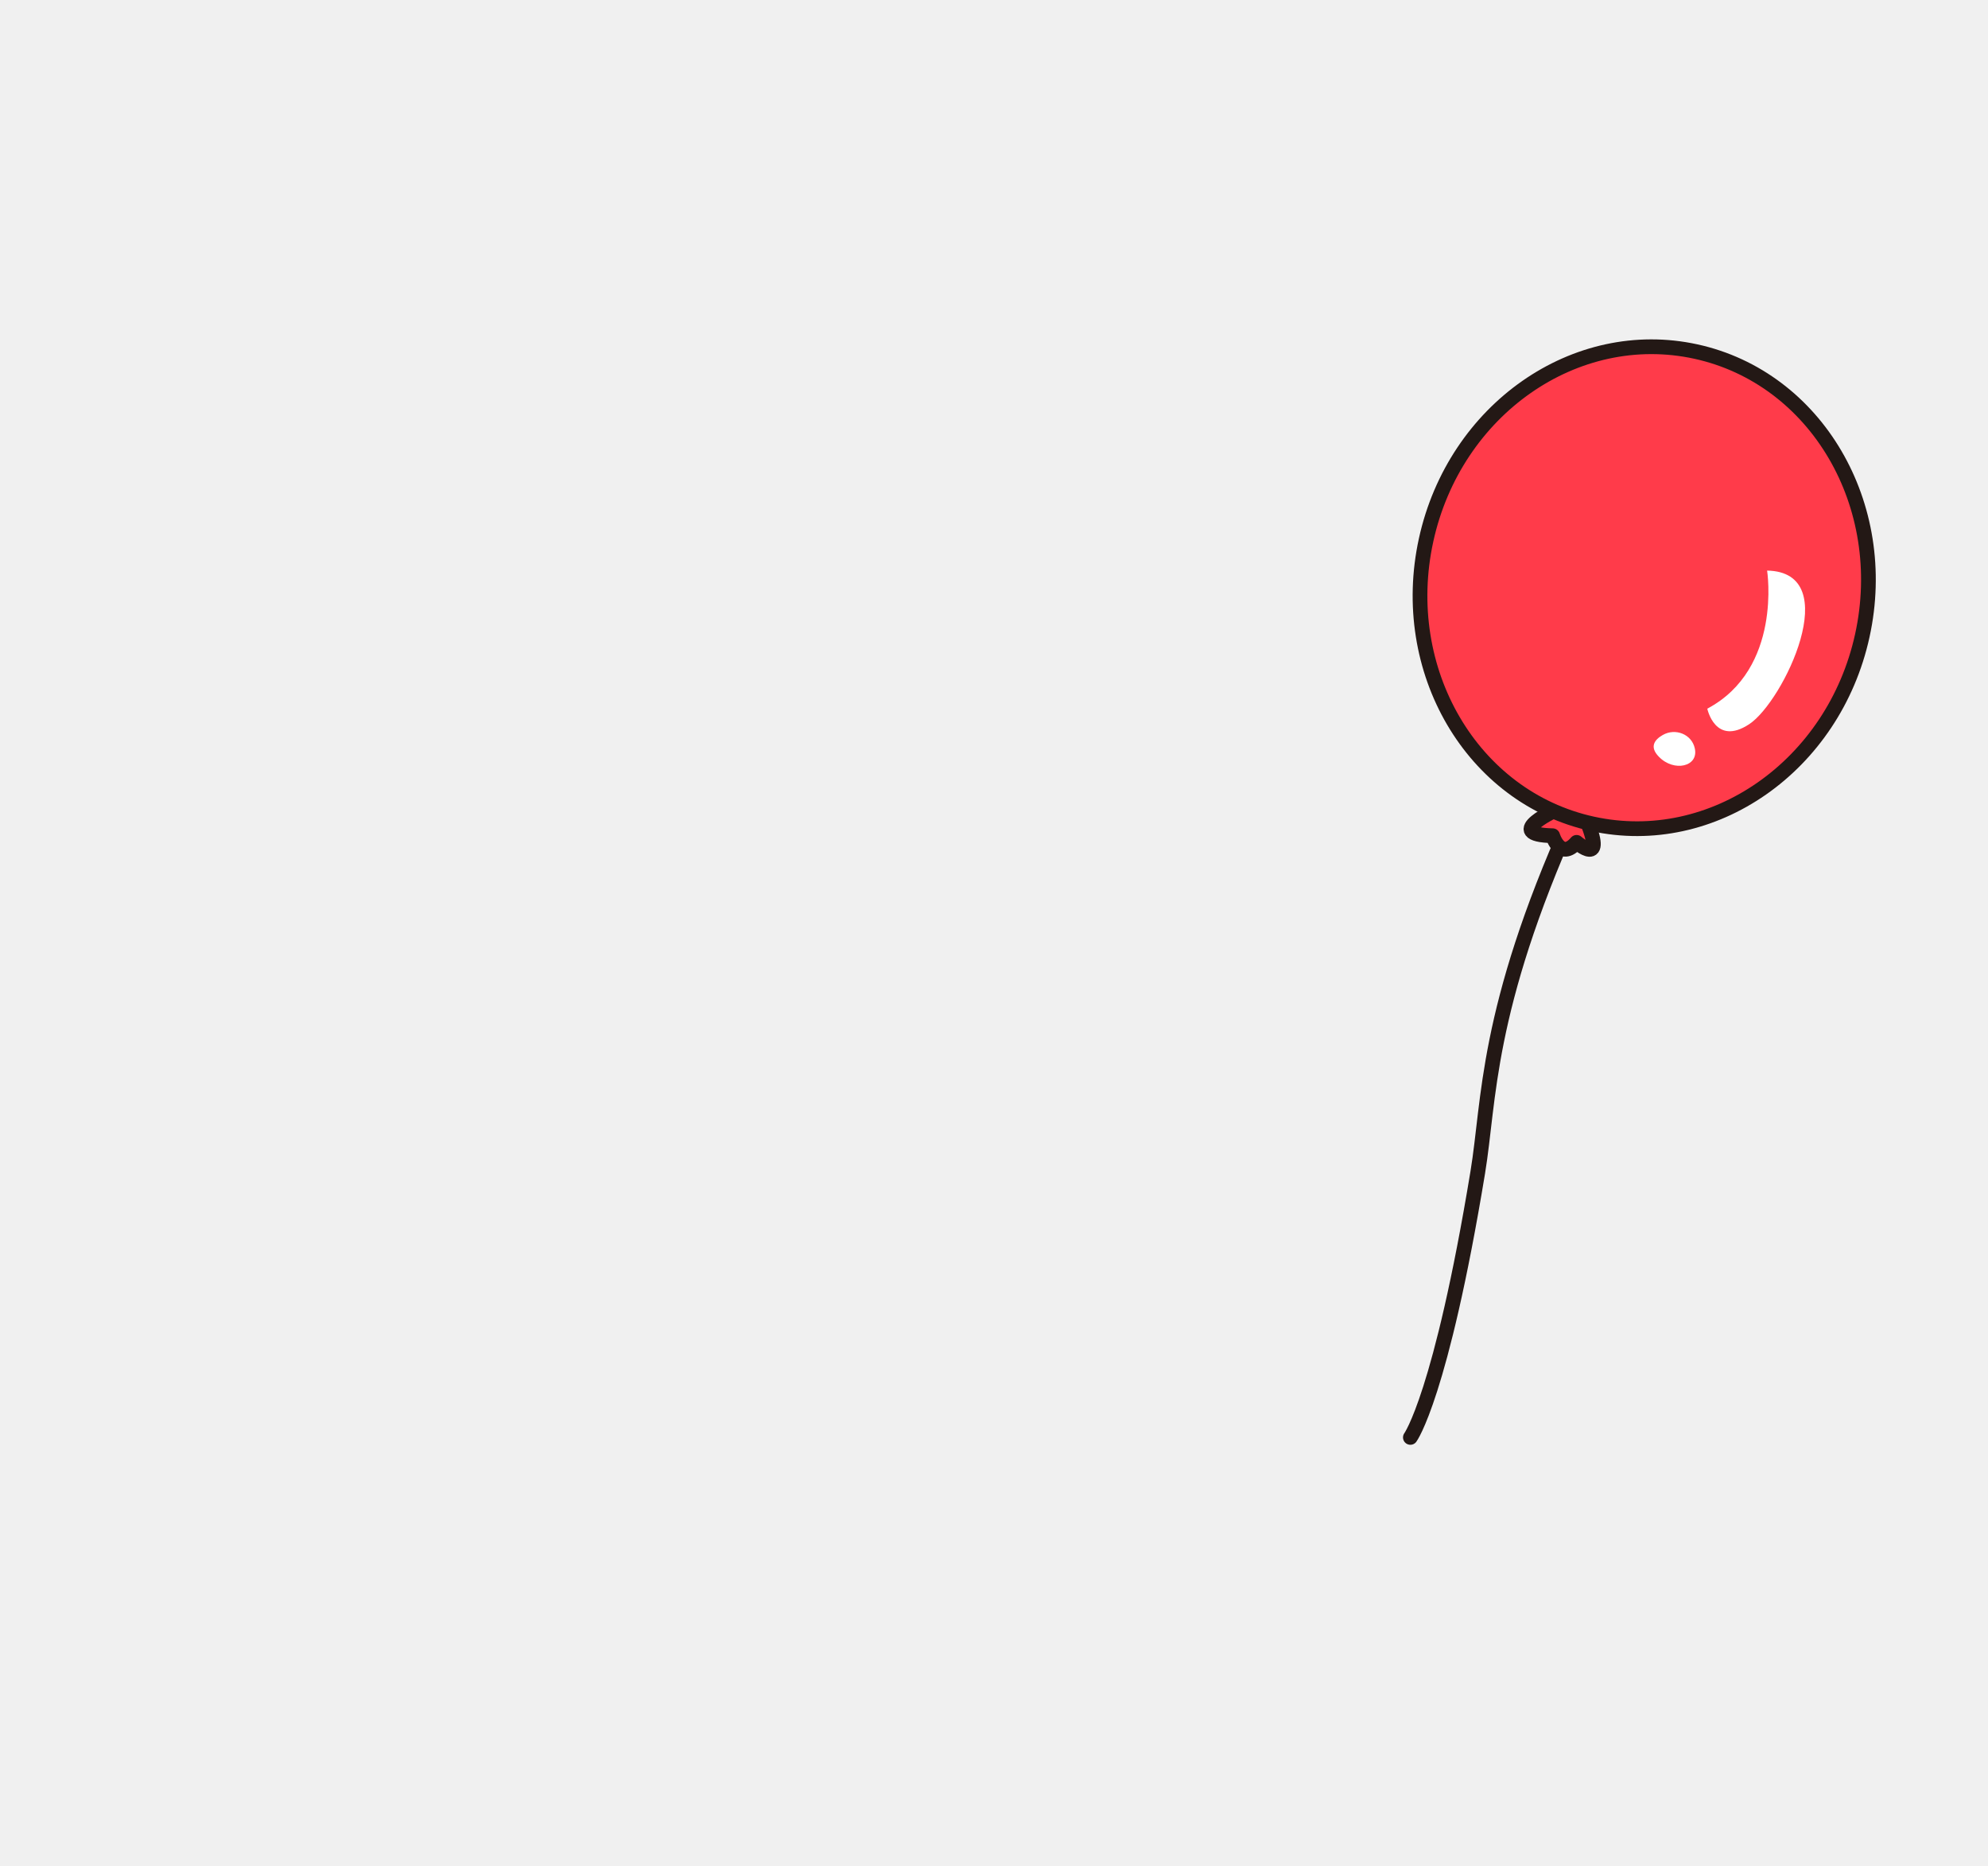
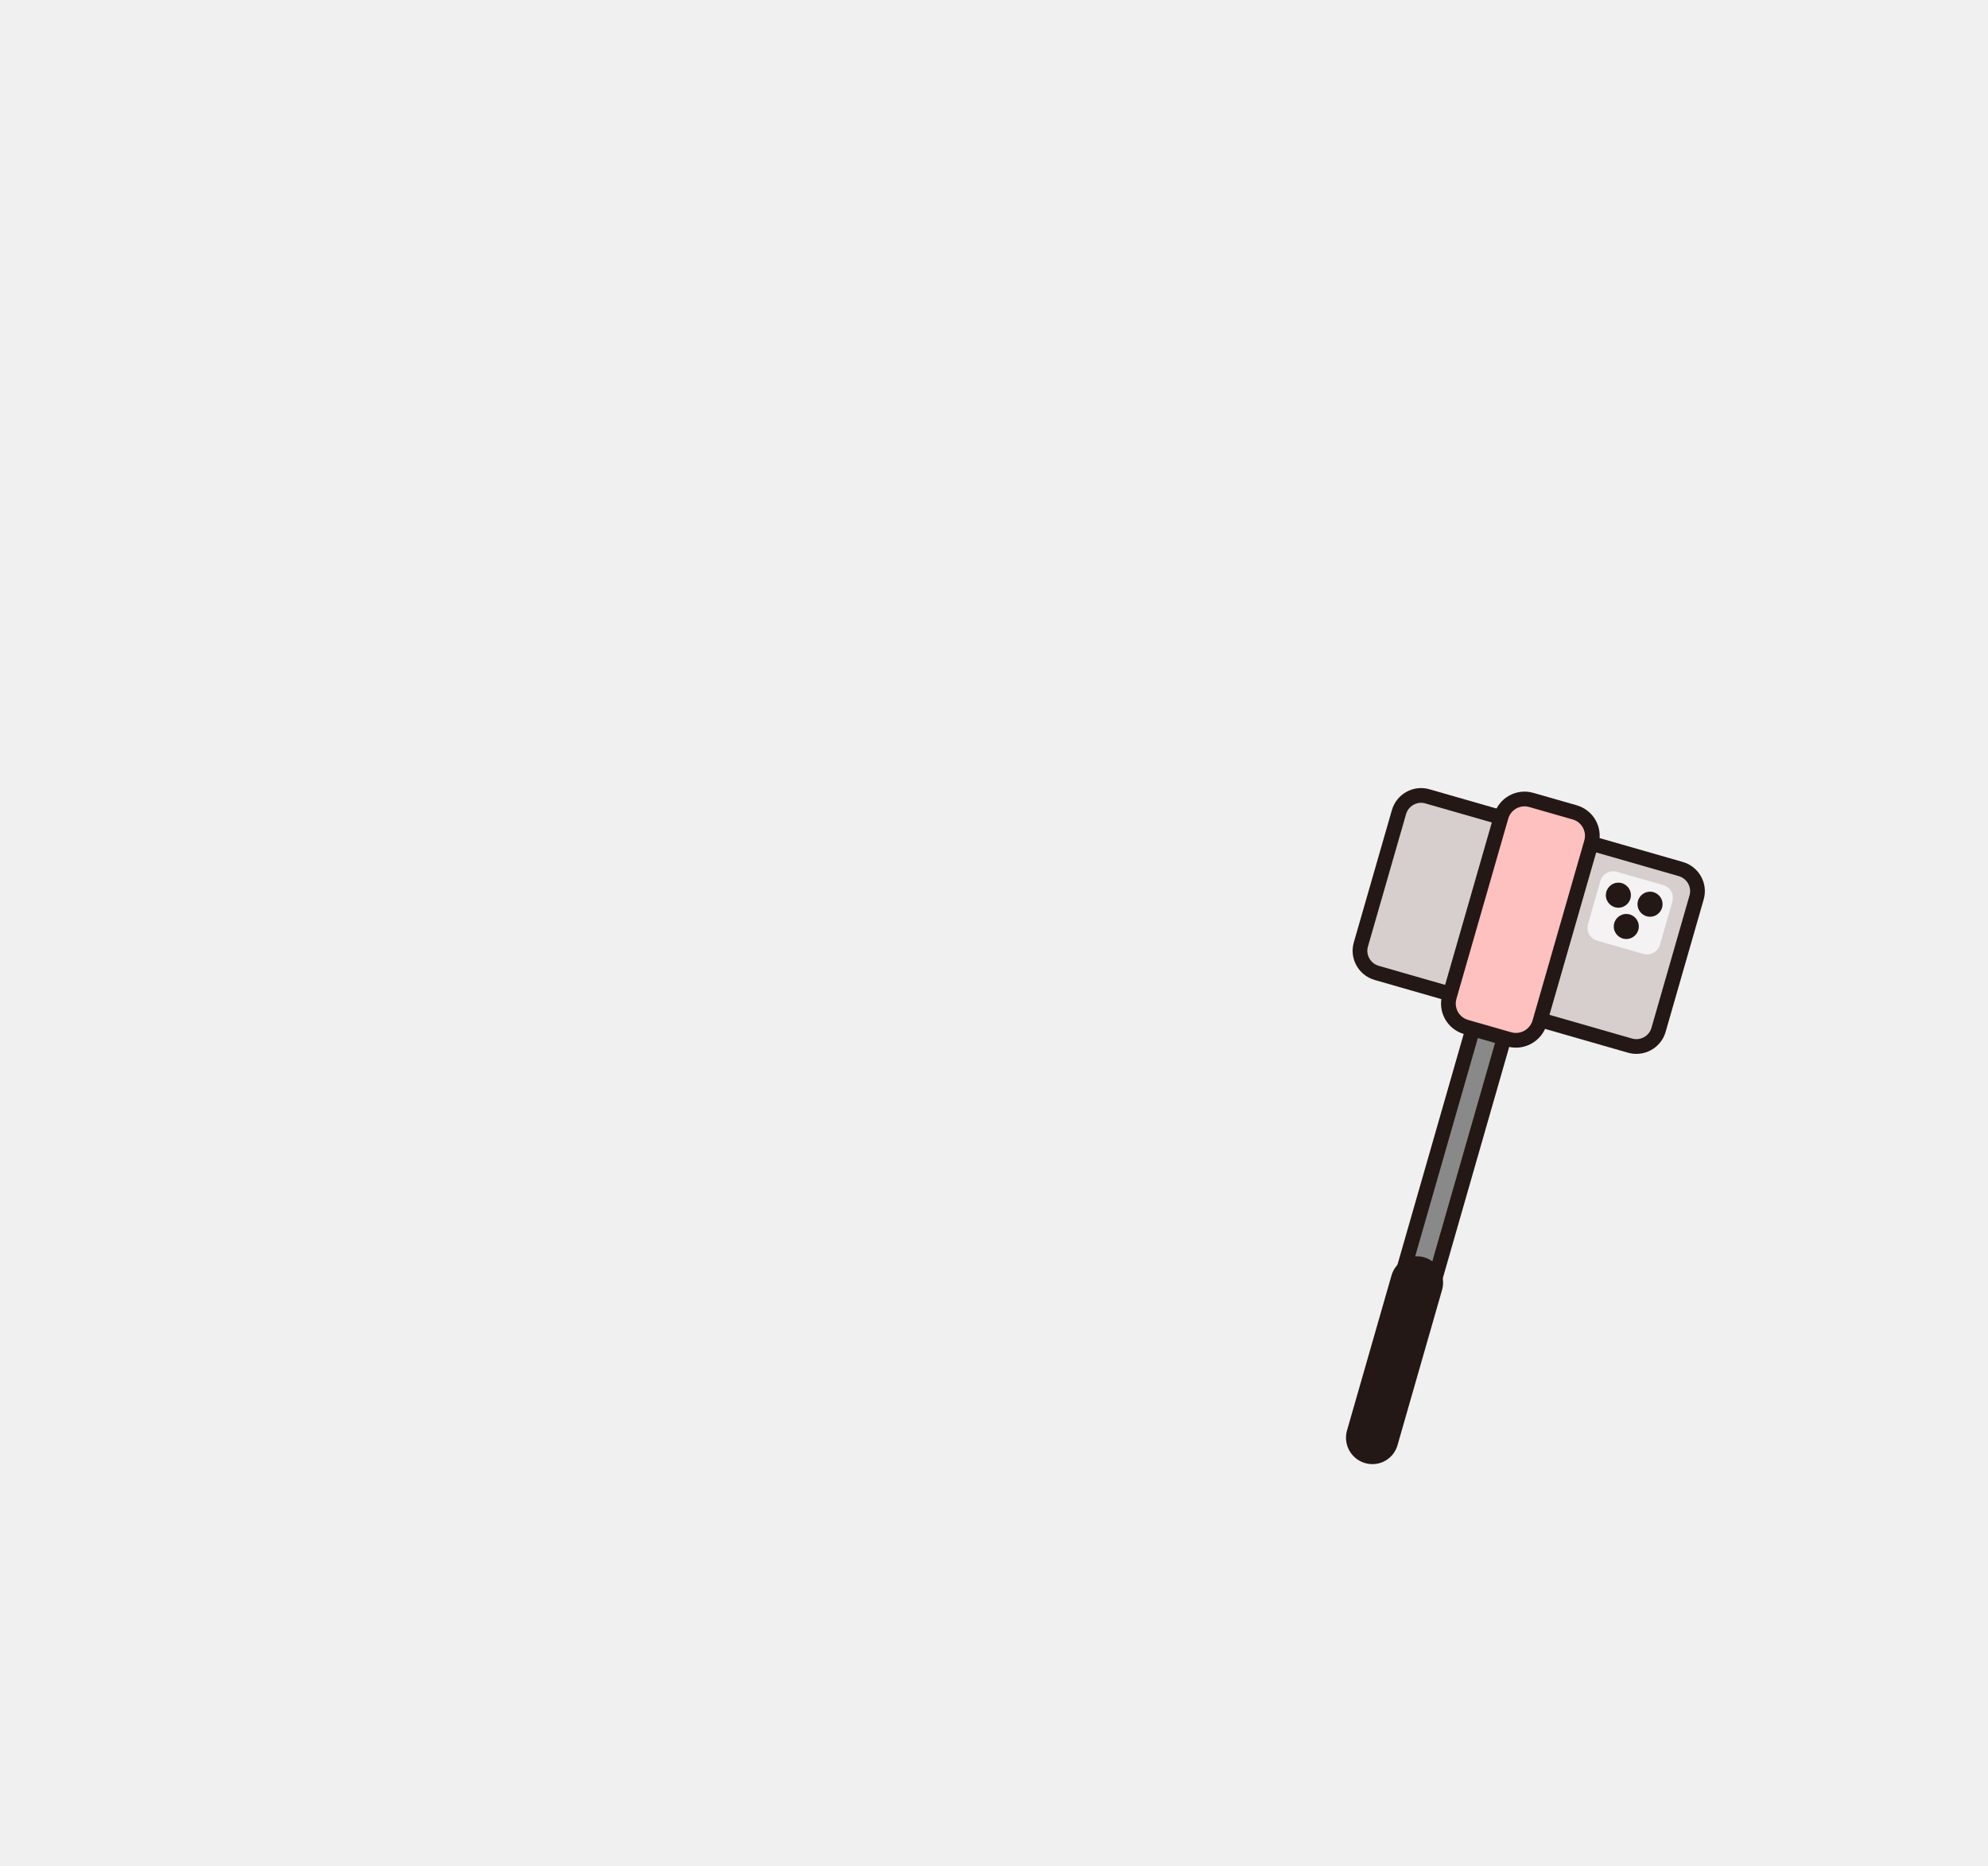
<svg xmlns="http://www.w3.org/2000/svg" version="1.1" id="레이어_1" x="0px" y="0px" viewBox="0 0 1080 1013.3" style="enable-background:new 0 0 1080 1013.3;" xml:space="preserve">
  <style type="text/css">
- 	.st0{fill:none;stroke:#231815;stroke-width:8;stroke-linecap:round;stroke-linejoin:round;stroke-miterlimit:10;}
- 	.st1{fill:#FF3B4A;stroke:#231815;stroke-width:8;stroke-linecap:round;stroke-linejoin:round;stroke-miterlimit:10;}
- 	.st2{fill:#FFFFFF;}
+ 	.st0{fill:#D6CFCE;stroke:#231815;stroke-width:8;stroke-linecap:round;stroke-linejoin:round;stroke-miterlimit:10;}
+ 	.st1{fill:#F4F2F2;}
+ 	.st2{fill:#231815;}
+ 	.st3{fill:#898989;stroke:#231815;stroke-width:8;stroke-linecap:round;stroke-linejoin:round;stroke-miterlimit:10;}
+ 	.st4{fill:#231815;stroke:#231815;stroke-width:8;stroke-linecap:round;stroke-linejoin:round;stroke-miterlimit:10;}
+ 	.st5{fill:#FFC0C0;stroke:#231815;stroke-width:8;stroke-linecap:round;stroke-linejoin:round;stroke-miterlimit:10;}
</style>
-   <g id="풍선">
-     <path class="st0" d="M766.2,780.7c0,0,16.6-22.6,36.6-143.9c6.5-39.4,4-87.5,51-192.4" />
-     <path class="st1" d="M846.7,439.2c0,0-31.5,14.1-3.2,14.7c0,0,4.2,13.8,13,3.6c0,0,16.9,14.8,4.7-13.8L846.7,439.2z" />
-     <ellipse transform="matrix(0.2141 -0.9768 0.9768 0.2141 390.2105 1123.343)" class="st1" cx="893.2" cy="319.2" rx="131.3" ry="121.3" />
-     <path class="st2" d="M960,309.9c0,0,8.4,53.3-32.5,75c0,0,4.3,20.6,22.8,8.4C968.8,381.1,1002.7,310.7,960,309.9z" />
-     <path class="st2" d="M920.7,406.4c-1.7-7.7-10.6-11.1-17.4-7.2c-4.4,2.5-7.4,6.4-2.1,11.8C909.4,419.5,923,416.4,920.7,406.4z" />
+   <g id="셀카봉">
+     <g>
+       <path class="st0" d="M885.5,567.9l-137.6-39.5c-6.6-1.9-10.5-8.8-8.6-15.4l20.7-71.9c1.9-6.6,8.8-10.5,15.4-8.6L913.1,472    c6.6,1.9,10.5,8.8,8.6,15.4l-20.7,72C899.1,566,892.1,569.8,885.5,567.9z" />
+       <path class="st1" d="M892.8,518.1l-25.1-7.2c-3.9-1.1-6.1-5.1-5-9l6.7-23.4c1.1-3.9,5.1-6.1,9-5l25.1,7.2c3.9,1.1,6.1,5.1,5,9    l-6.7,23.4C900.7,516.9,896.6,519.2,892.8,518.1z" />
+       <circle class="st2" cx="879.2" cy="486.2" r="6.8" />
+       <circle class="st2" cx="896.4" cy="491.1" r="6.8" />
+       <circle class="st2" cx="883.5" cy="503.2" r="6.8" />
+     </g>
+     <rect x="689.9" y="632.7" transform="matrix(0.276 -0.9612 0.9612 0.276 -47.8728 1219.471)" class="st3" width="191.3" height="17.7" />
+     <path class="st4" d="M742.7,790.8L742.7,790.8c-5.5-1.6-8.6-7.3-7.1-12.7l24.2-84.3c1.6-5.5,7.3-8.6,12.7-7.1l0,0   c5.5,1.6,8.6,7.3,7.1,12.7l-24.2,84.3C753.9,789.2,748.2,792.4,742.7,790.8z" />
+     <path class="st5" d="M819.9,564.5l-23.4-6.7c-7.1-2-11.2-9.4-9.1-16.5l28.1-97.7c2-7.1,9.4-11.2,16.5-9.1l23.4,6.7   c7.1,2,11.2,9.4,9.1,16.5l-28.1,97.7C834.3,562.4,827,566.5,819.9,564.5z" />
  </g>
</svg>
